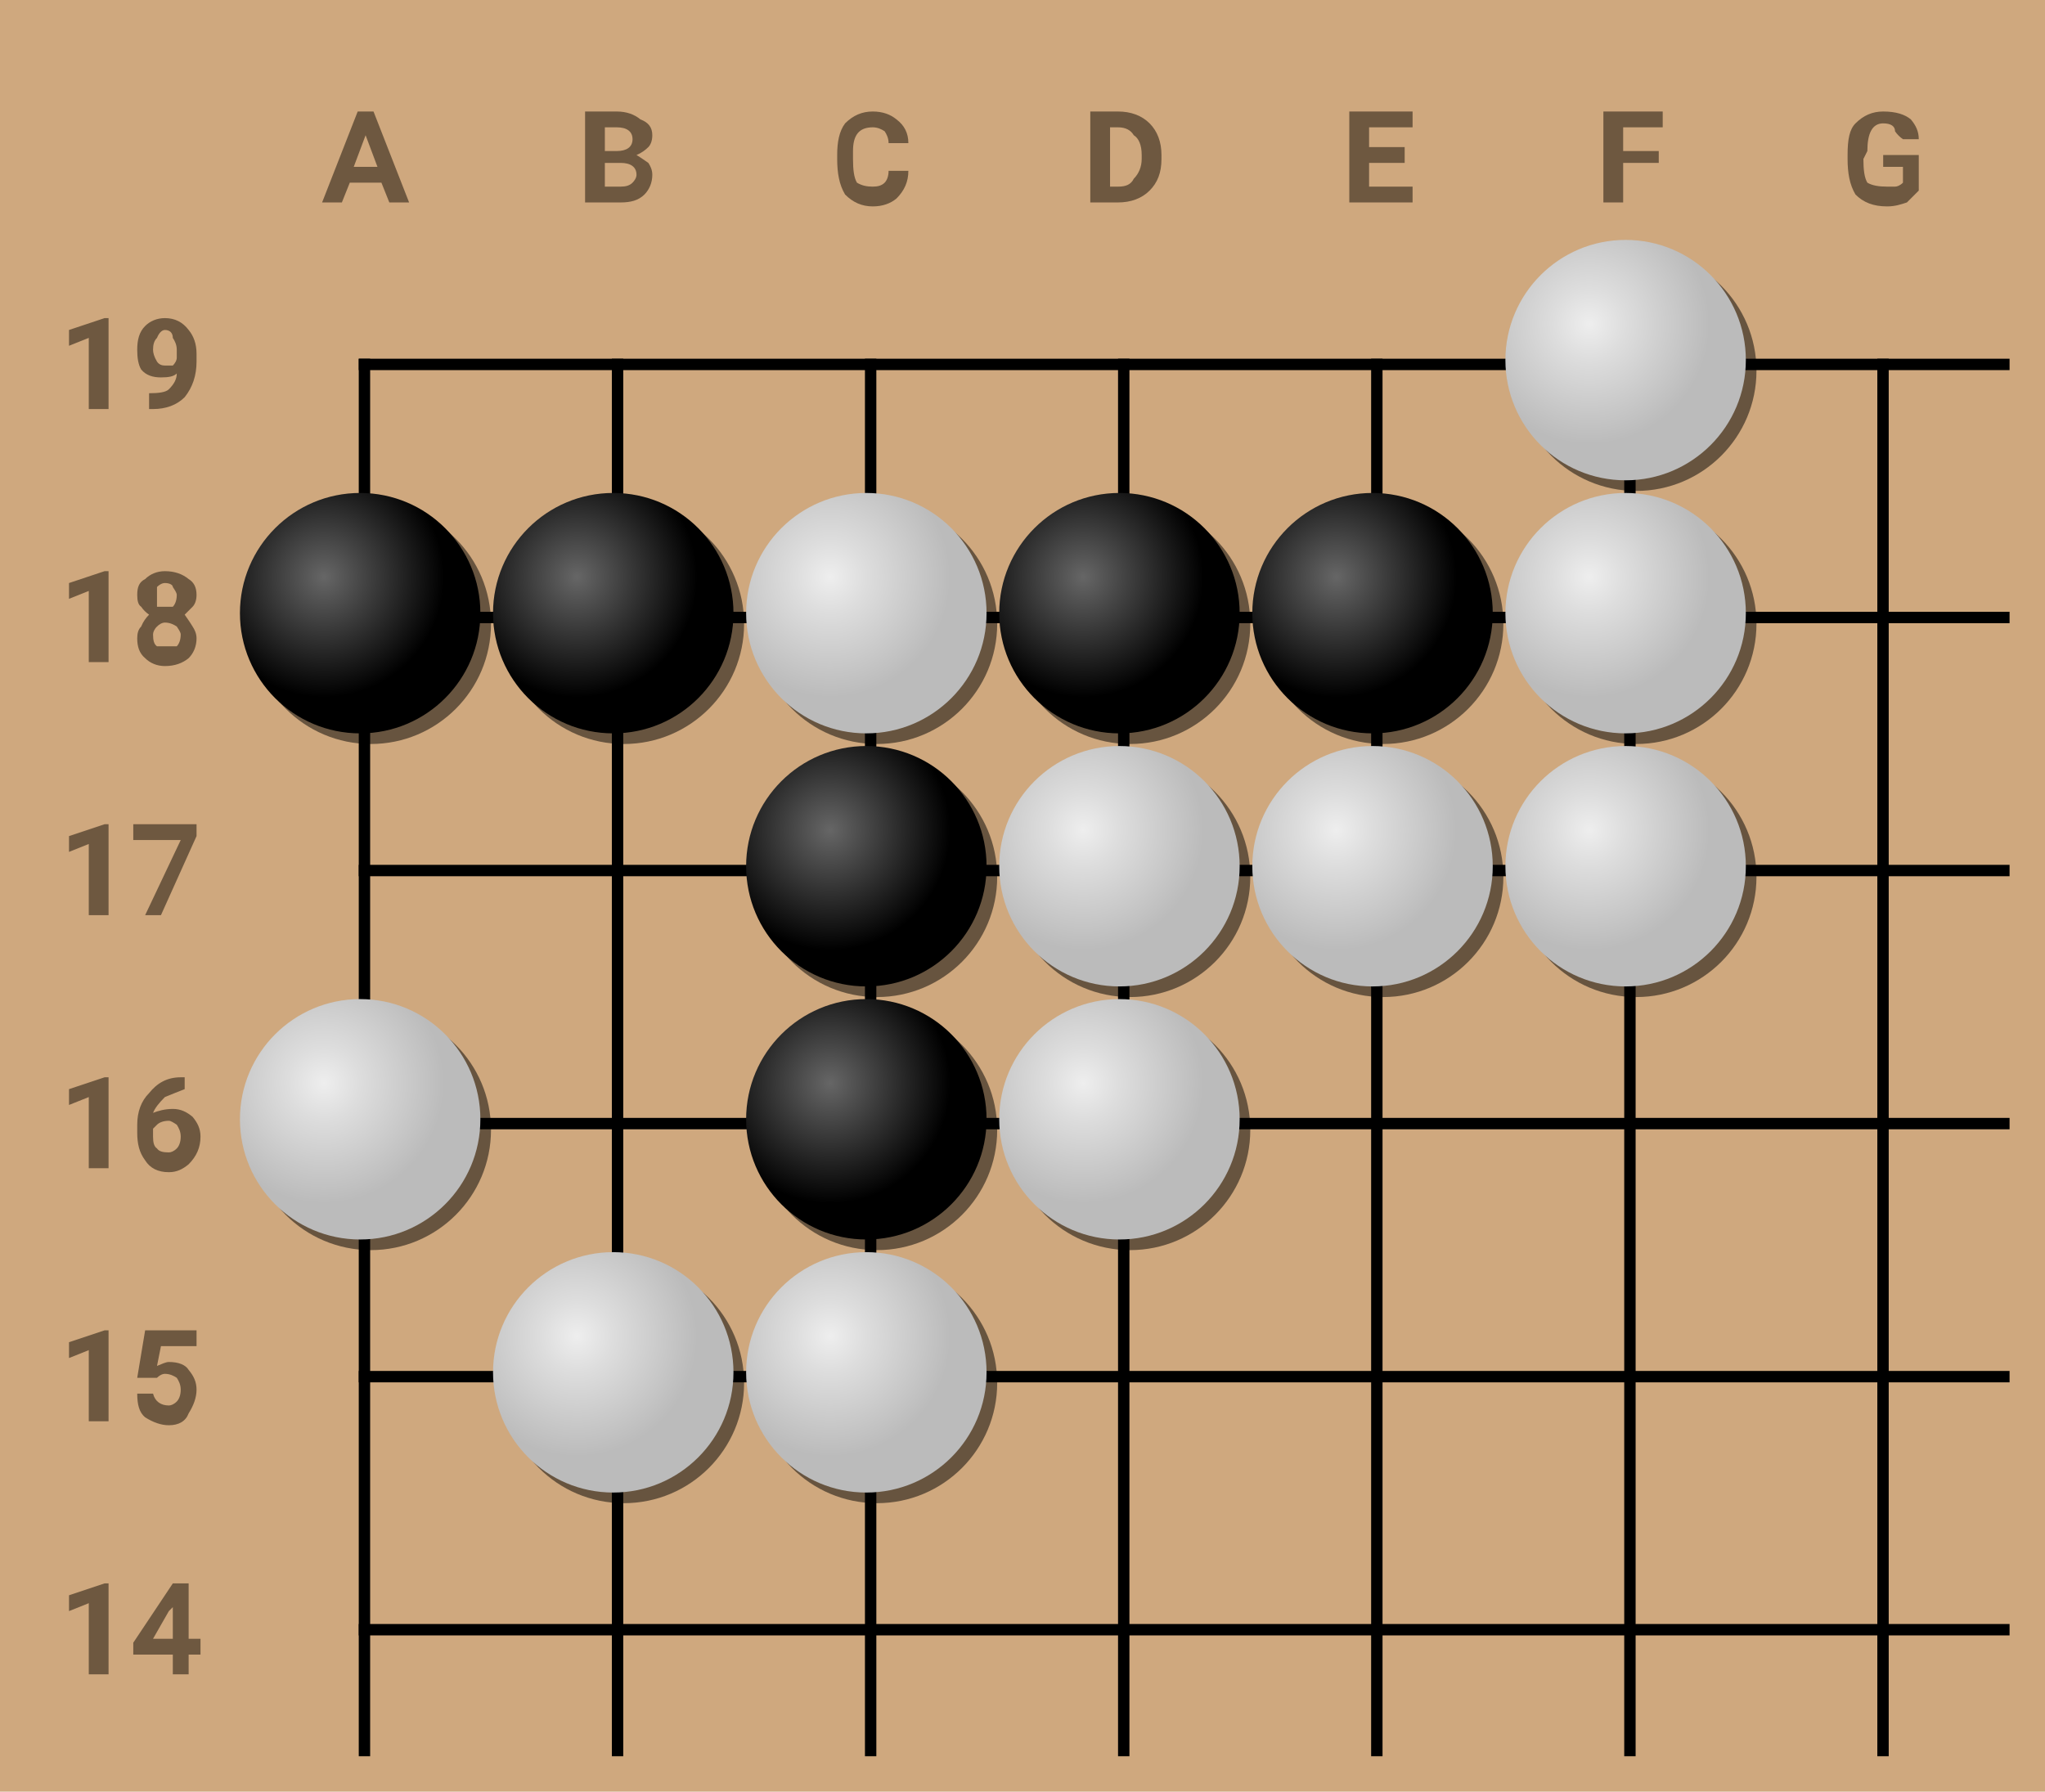
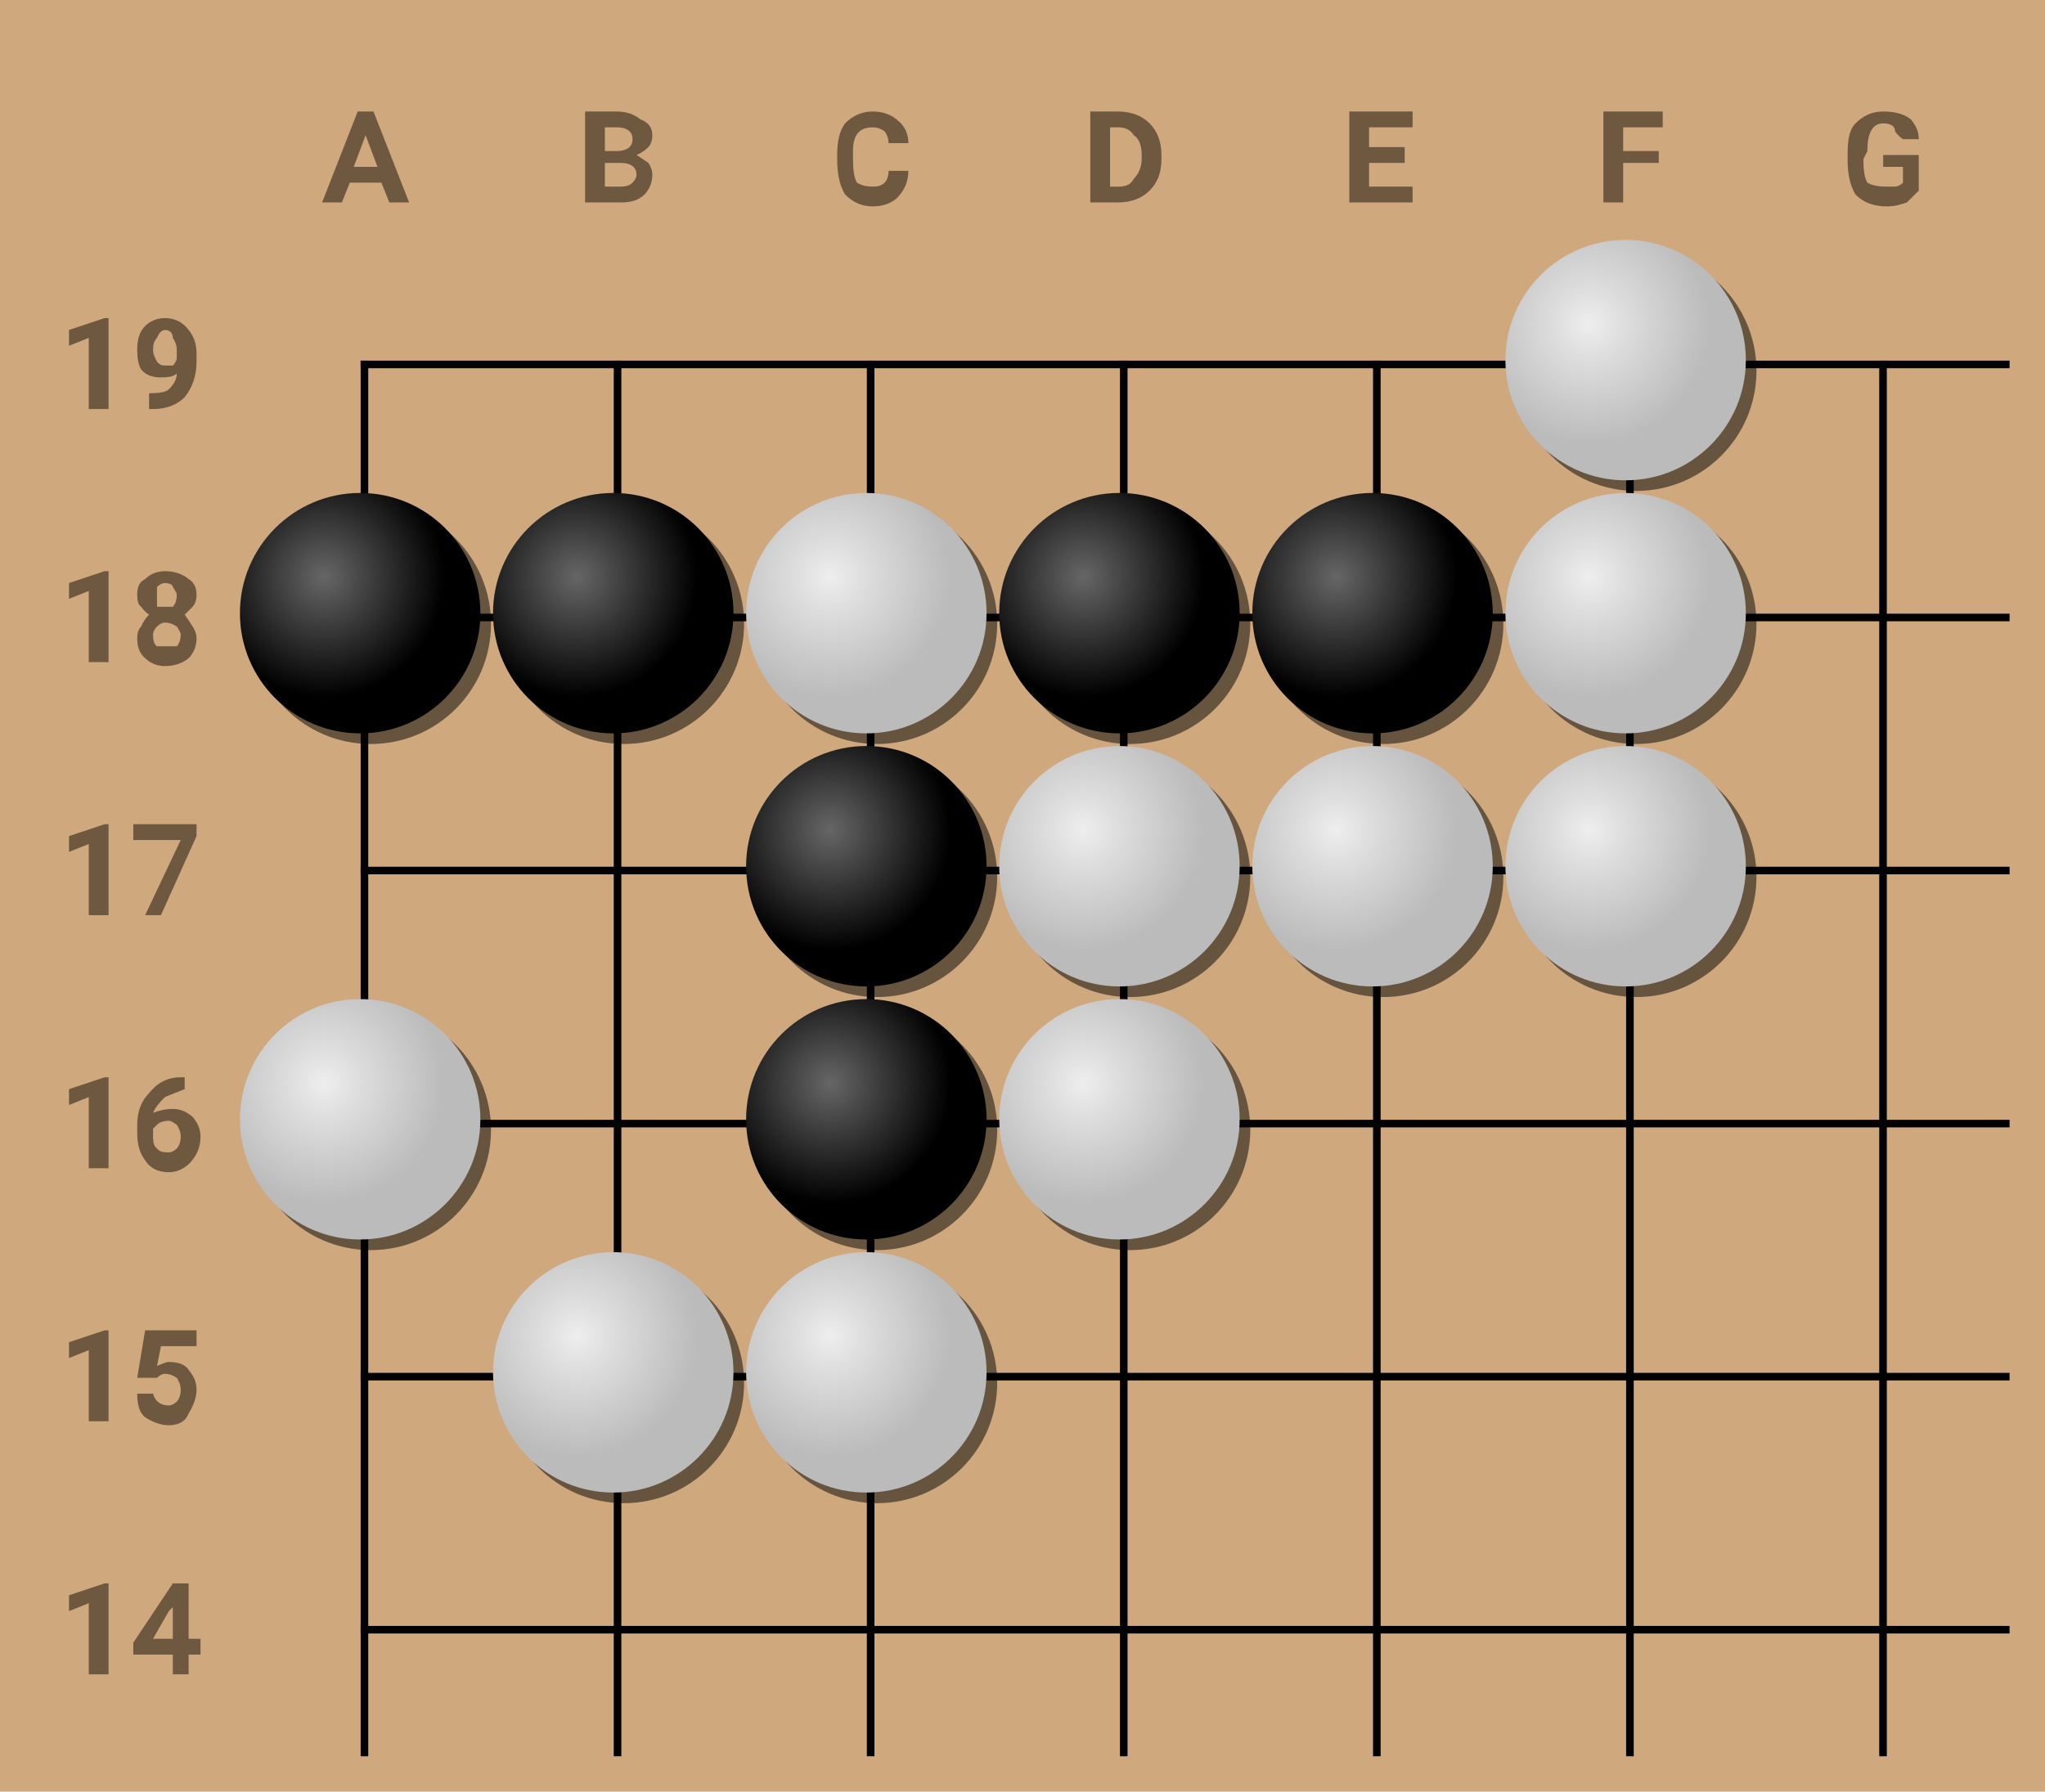
<svg xmlns="http://www.w3.org/2000/svg" font-family="Roboto" font-size="0.5" font-weight="700" viewBox="0 0 400 350.495" width="400">
  <defs>
    <clipPath id="board-clip">
      <rect height="6" width="7" x="-0.5" y="-0.5" />
    </clipPath>
+     <marker id="linehead" markerHeight="4" markerWidth="4" refX="2" refY="2">
+       <circle cx="2" cy="2" r="2" />
+     </marker>
+     <marker id="arrowhead" markerHeight="5" markerWidth="7" orient="auto" refX="7" refY="2.5">
+       <polygon points="0 0, 7 2.5, 0 5" />
+     </marker>
    <radialGradient cx="35%" cy="35%" id="black-stone-fill">
      <stop offset="0%" stop-color="#666" />
      <stop offset="100%" stop-color="black" />
    </radialGradient>
    <radialGradient cx="35%" cy="35%" id="white-stone-fill">
      <stop offset="0%" stop-color="#eee" />
      <stop offset="30%" stop-color="#ddd" />
      <stop offset="100%" stop-color="#bbb" />
    </radialGradient>
  </defs>
  <rect fill="#cfa87e" height="100%" width="100%" x="0" y="0" />
  <g id="diagram" transform="scale(49.50495, 49.50495)">
    <g id="board-view" transform="translate(1.44, 1.44)">
      <g clip-path="url(#board-clip)" id="goban">
-         <g id="lines" stroke="black" stroke-linecap="square" stroke-width="0.045">
+         <g id="lines" stroke="black" stroke-linecap="square" stroke-width="0.03">
          <line x1="0" x2="0" y1="0" y2="18" />
          <line x1="1" x2="1" y1="0" y2="18" />
          <line x1="2" x2="2" y1="0" y2="18" />
          <line x1="3" x2="3" y1="0" y2="18" />
          <line x1="4" x2="4" y1="0" y2="18" />
          <line x1="5" x2="5" y1="0" y2="18" />
          <line x1="6" x2="6" y1="0" y2="18" />
          <line x1="7" x2="7" y1="0" y2="18" />
          <line x1="8" x2="8" y1="0" y2="18" />
          <line x1="9" x2="9" y1="0" y2="18" />
          <line x1="10" x2="10" y1="0" y2="18" />
          <line x1="11" x2="11" y1="0" y2="18" />
          <line x1="12" x2="12" y1="0" y2="18" />
          <line x1="13" x2="13" y1="0" y2="18" />
          <line x1="14" x2="14" y1="0" y2="18" />
          <line x1="15" x2="15" y1="0" y2="18" />
          <line x1="16" x2="16" y1="0" y2="18" />
          <line x1="17" x2="17" y1="0" y2="18" />
          <line x1="18" x2="18" y1="0" y2="18" />
          <line x1="0" x2="18" y1="0" y2="0" />
          <line x1="0" x2="18" y1="1" y2="1" />
          <line x1="0" x2="18" y1="2" y2="2" />
          <line x1="0" x2="18" y1="3" y2="3" />
          <line x1="0" x2="18" y1="4" y2="4" />
          <line x1="0" x2="18" y1="5" y2="5" />
          <line x1="0" x2="18" y1="6" y2="6" />
          <line x1="0" x2="18" y1="7" y2="7" />
          <line x1="0" x2="18" y1="8" y2="8" />
          <line x1="0" x2="18" y1="9" y2="9" />
          <line x1="0" x2="18" y1="10" y2="10" />
          <line x1="0" x2="18" y1="11" y2="11" />
          <line x1="0" x2="18" y1="12" y2="12" />
          <line x1="0" x2="18" y1="13" y2="13" />
          <line x1="0" x2="18" y1="14" y2="14" />
          <line x1="0" x2="18" y1="15" y2="15" />
          <line x1="0" x2="18" y1="16" y2="16" />
          <line x1="0" x2="18" y1="17" y2="17" />
          <line x1="0" x2="18" y1="18" y2="18" />
          <g fill="black" id="hoshi" stroke="none">
            <circle cx="3" cy="3" r="0.09" />
            <circle cx="3" cy="9" r="0.09" />
            <circle cx="3" cy="15" r="0.09" />
            <circle cx="9" cy="3" r="0.09" />
            <circle cx="9" cy="9" r="0.09" />
            <circle cx="9" cy="15" r="0.09" />
            <circle cx="15" cy="3" r="0.09" />
            <circle cx="15" cy="9" r="0.09" />
            <circle cx="15" cy="15" r="0.09" />
          </g>
        </g>
        <g id="stones" stroke="none">
          <g>
+             <circle cx="5.025" cy="1.025" fill="black" fill-opacity="0.5" r="0.475" />
+             <circle cx="4.983" cy="0.983" fill="url(#white-stone-fill)" r="0.475" />
+           </g>
+           <g>
+             <circle cx="0.025" cy="1.025" fill="black" fill-opacity="0.5" r="0.475" />
+             <circle cx="-0.017" cy="0.983" fill="url(#black-stone-fill)" r="0.475" />
+           </g>
+           <g>
+             <circle cx="4.025" cy="2.025" fill="black" fill-opacity="0.5" r="0.475" />
+             <circle cx="3.983" cy="1.983" fill="url(#white-stone-fill)" r="0.475" />
+           </g>
+           <g>
            <circle cx="2.025" cy="3.025" fill="black" fill-opacity="0.5" r="0.475" />
            <circle cx="1.983" cy="2.983" fill="url(#black-stone-fill)" r="0.475" />
          </g>
          <g>
+             <circle cx="1.025" cy="4.025" fill="black" fill-opacity="0.5" r="0.475" />
+             <circle cx="0.983" cy="3.983" fill="url(#white-stone-fill)" r="0.475" />
+           </g>
+           <g>
+             <circle cx="4.025" cy="1.025" fill="black" fill-opacity="0.5" r="0.475" />
+             <circle cx="3.983" cy="0.983" fill="url(#black-stone-fill)" r="0.475" />
+           </g>
+           <g>
+             <circle cx="3.025" cy="2.025" fill="black" fill-opacity="0.5" r="0.475" />
+             <circle cx="2.983" cy="1.983" fill="url(#white-stone-fill)" r="0.475" />
+           </g>
+           <g>
+             <circle cx="0.025" cy="3.025" fill="black" fill-opacity="0.5" r="0.475" />
+             <circle cx="-0.017" cy="2.983" fill="url(#white-stone-fill)" r="0.475" />
+           </g>
+           <g>
+             <circle cx="1.025" cy="1.025" fill="black" fill-opacity="0.5" r="0.475" />
+             <circle cx="0.983" cy="0.983" fill="url(#black-stone-fill)" r="0.475" />
+           </g>
+           <g>
+             <circle cx="2.025" cy="4.025" fill="black" fill-opacity="0.5" r="0.475" />
+             <circle cx="1.983" cy="3.983" fill="url(#white-stone-fill)" r="0.475" />
+           </g>
+           <g>
+             <circle cx="2.025" cy="1.025" fill="black" fill-opacity="0.5" r="0.475" />
+             <circle cx="1.983" cy="0.983" fill="url(#white-stone-fill)" r="0.475" />
+           </g>
+           <g>
+             <circle cx="3.025" cy="3.025" fill="black" fill-opacity="0.5" r="0.475" />
+             <circle cx="2.983" cy="2.983" fill="url(#white-stone-fill)" r="0.475" />
+           </g>
+           <g>
+             <circle cx="5.025" cy="0.025" fill="black" fill-opacity="0.5" r="0.475" />
+             <circle cx="4.983" cy="-0.017" fill="url(#white-stone-fill)" r="0.475" />
+           </g>
+           <g>
            <circle cx="5.025" cy="2.025" fill="black" fill-opacity="0.5" r="0.475" />
            <circle cx="4.983" cy="1.983" fill="url(#white-stone-fill)" r="0.475" />
          </g>
          <g>
-             <circle cx="2.025" cy="1.025" fill="black" fill-opacity="0.5" r="0.475" />
-             <circle cx="1.983" cy="0.983" fill="url(#white-stone-fill)" r="0.475" />
-           </g>
-           <g>
-             <circle cx="5.025" cy="0.025" fill="black" fill-opacity="0.5" r="0.475" />
-             <circle cx="4.983" cy="-0.017" fill="url(#white-stone-fill)" r="0.475" />
-           </g>
-           <g>
            <circle cx="3.025" cy="1.025" fill="black" fill-opacity="0.5" r="0.475" />
            <circle cx="2.983" cy="0.983" fill="url(#black-stone-fill)" r="0.475" />
          </g>
          <g>
-             <circle cx="3.025" cy="3.025" fill="black" fill-opacity="0.5" r="0.475" />
-             <circle cx="2.983" cy="2.983" fill="url(#white-stone-fill)" r="0.475" />
-           </g>
-           <g>
-             <circle cx="0.025" cy="3.025" fill="black" fill-opacity="0.5" r="0.475" />
-             <circle cx="-0.017" cy="2.983" fill="url(#white-stone-fill)" r="0.475" />
-           </g>
-           <g>
-             <circle cx="0.025" cy="1.025" fill="black" fill-opacity="0.5" r="0.475" />
-             <circle cx="-0.017" cy="0.983" fill="url(#black-stone-fill)" r="0.475" />
-           </g>
-           <g>
-             <circle cx="4.025" cy="1.025" fill="black" fill-opacity="0.5" r="0.475" />
-             <circle cx="3.983" cy="0.983" fill="url(#black-stone-fill)" r="0.475" />
-           </g>
-           <g>
-             <circle cx="1.025" cy="4.025" fill="black" fill-opacity="0.5" r="0.475" />
-             <circle cx="0.983" cy="3.983" fill="url(#white-stone-fill)" r="0.475" />
-           </g>
-           <g>
-             <circle cx="1.025" cy="1.025" fill="black" fill-opacity="0.5" r="0.475" />
-             <circle cx="0.983" cy="0.983" fill="url(#black-stone-fill)" r="0.475" />
-           </g>
-           <g>
-             <circle cx="2.025" cy="4.025" fill="black" fill-opacity="0.5" r="0.475" />
-             <circle cx="1.983" cy="3.983" fill="url(#white-stone-fill)" r="0.475" />
-           </g>
-           <g>
-             <circle cx="4.025" cy="2.025" fill="black" fill-opacity="0.5" r="0.475" />
-             <circle cx="3.983" cy="1.983" fill="url(#white-stone-fill)" r="0.475" />
-           </g>
-           <g>
-             <circle cx="5.025" cy="1.025" fill="black" fill-opacity="0.5" r="0.475" />
-             <circle cx="4.983" cy="0.983" fill="url(#white-stone-fill)" r="0.475" />
-           </g>
-           <g>
            <circle cx="2.025" cy="2.025" fill="black" fill-opacity="0.5" r="0.475" />
            <circle cx="1.983" cy="1.983" fill="url(#black-stone-fill)" r="0.475" />
          </g>
-           <g>
-             <circle cx="3.025" cy="2.025" fill="black" fill-opacity="0.5" r="0.475" />
-             <circle cx="2.983" cy="1.983" fill="url(#white-stone-fill)" r="0.475" />
-           </g>
        </g>
-         <g id="marks" />
-         <g id="triangles" />
-         <g id="circles" />
-         <g id="squares" />
-         <g id="selected" />
-         <g id="dimmed" />
+         <g id="markup-marks" />
+         <g id="markup-triangles" />
+         <g id="markup-circles" />
+         <g id="markup-squares" />
+         <g id="markup-selected" />
+         <g id="markup-dimmed" />
+         <g id="markup-labels" />
+         <g id="markup-lines" marker-end="url(#linehead)" marker-start="url(#linehead)" stroke="black" stroke-width="0.03" />
+         <g id="markup-arrows" marker-end="url(#arrowhead)" stroke="black" stroke-width="0.03" />
      </g>
    </g>
    <g fill="#6e5840" id="board-labels" transform="translate(0.8, 0.8)">
      <g text-anchor="middle">
        <text x="0.64" y="0">
A
</text>
        <text x="1.64" y="0">
B
</text>
        <text x="2.64" y="0">
C
</text>
        <text x="3.64" y="0">
D
</text>
        <text x="4.64" y="0">
E
</text>
        <text x="5.64" y="0">
F
</text>
        <text x="6.64" y="0">
G
</text>
      </g>
      <g text-anchor="end">
        <text dy="0.35em" x="0" y="5.64">
14
</text>
        <text dy="0.35em" x="0" y="4.64">
15
</text>
        <text dy="0.35em" x="0" y="3.64">
16
</text>
        <text dy="0.35em" x="0" y="2.64">
17
</text>
        <text dy="0.35em" x="0" y="1.64">
18
</text>
        <text dy="0.35em" x="0" y="0.64">
19
</text>
      </g>
    </g>
  </g>
</svg>
